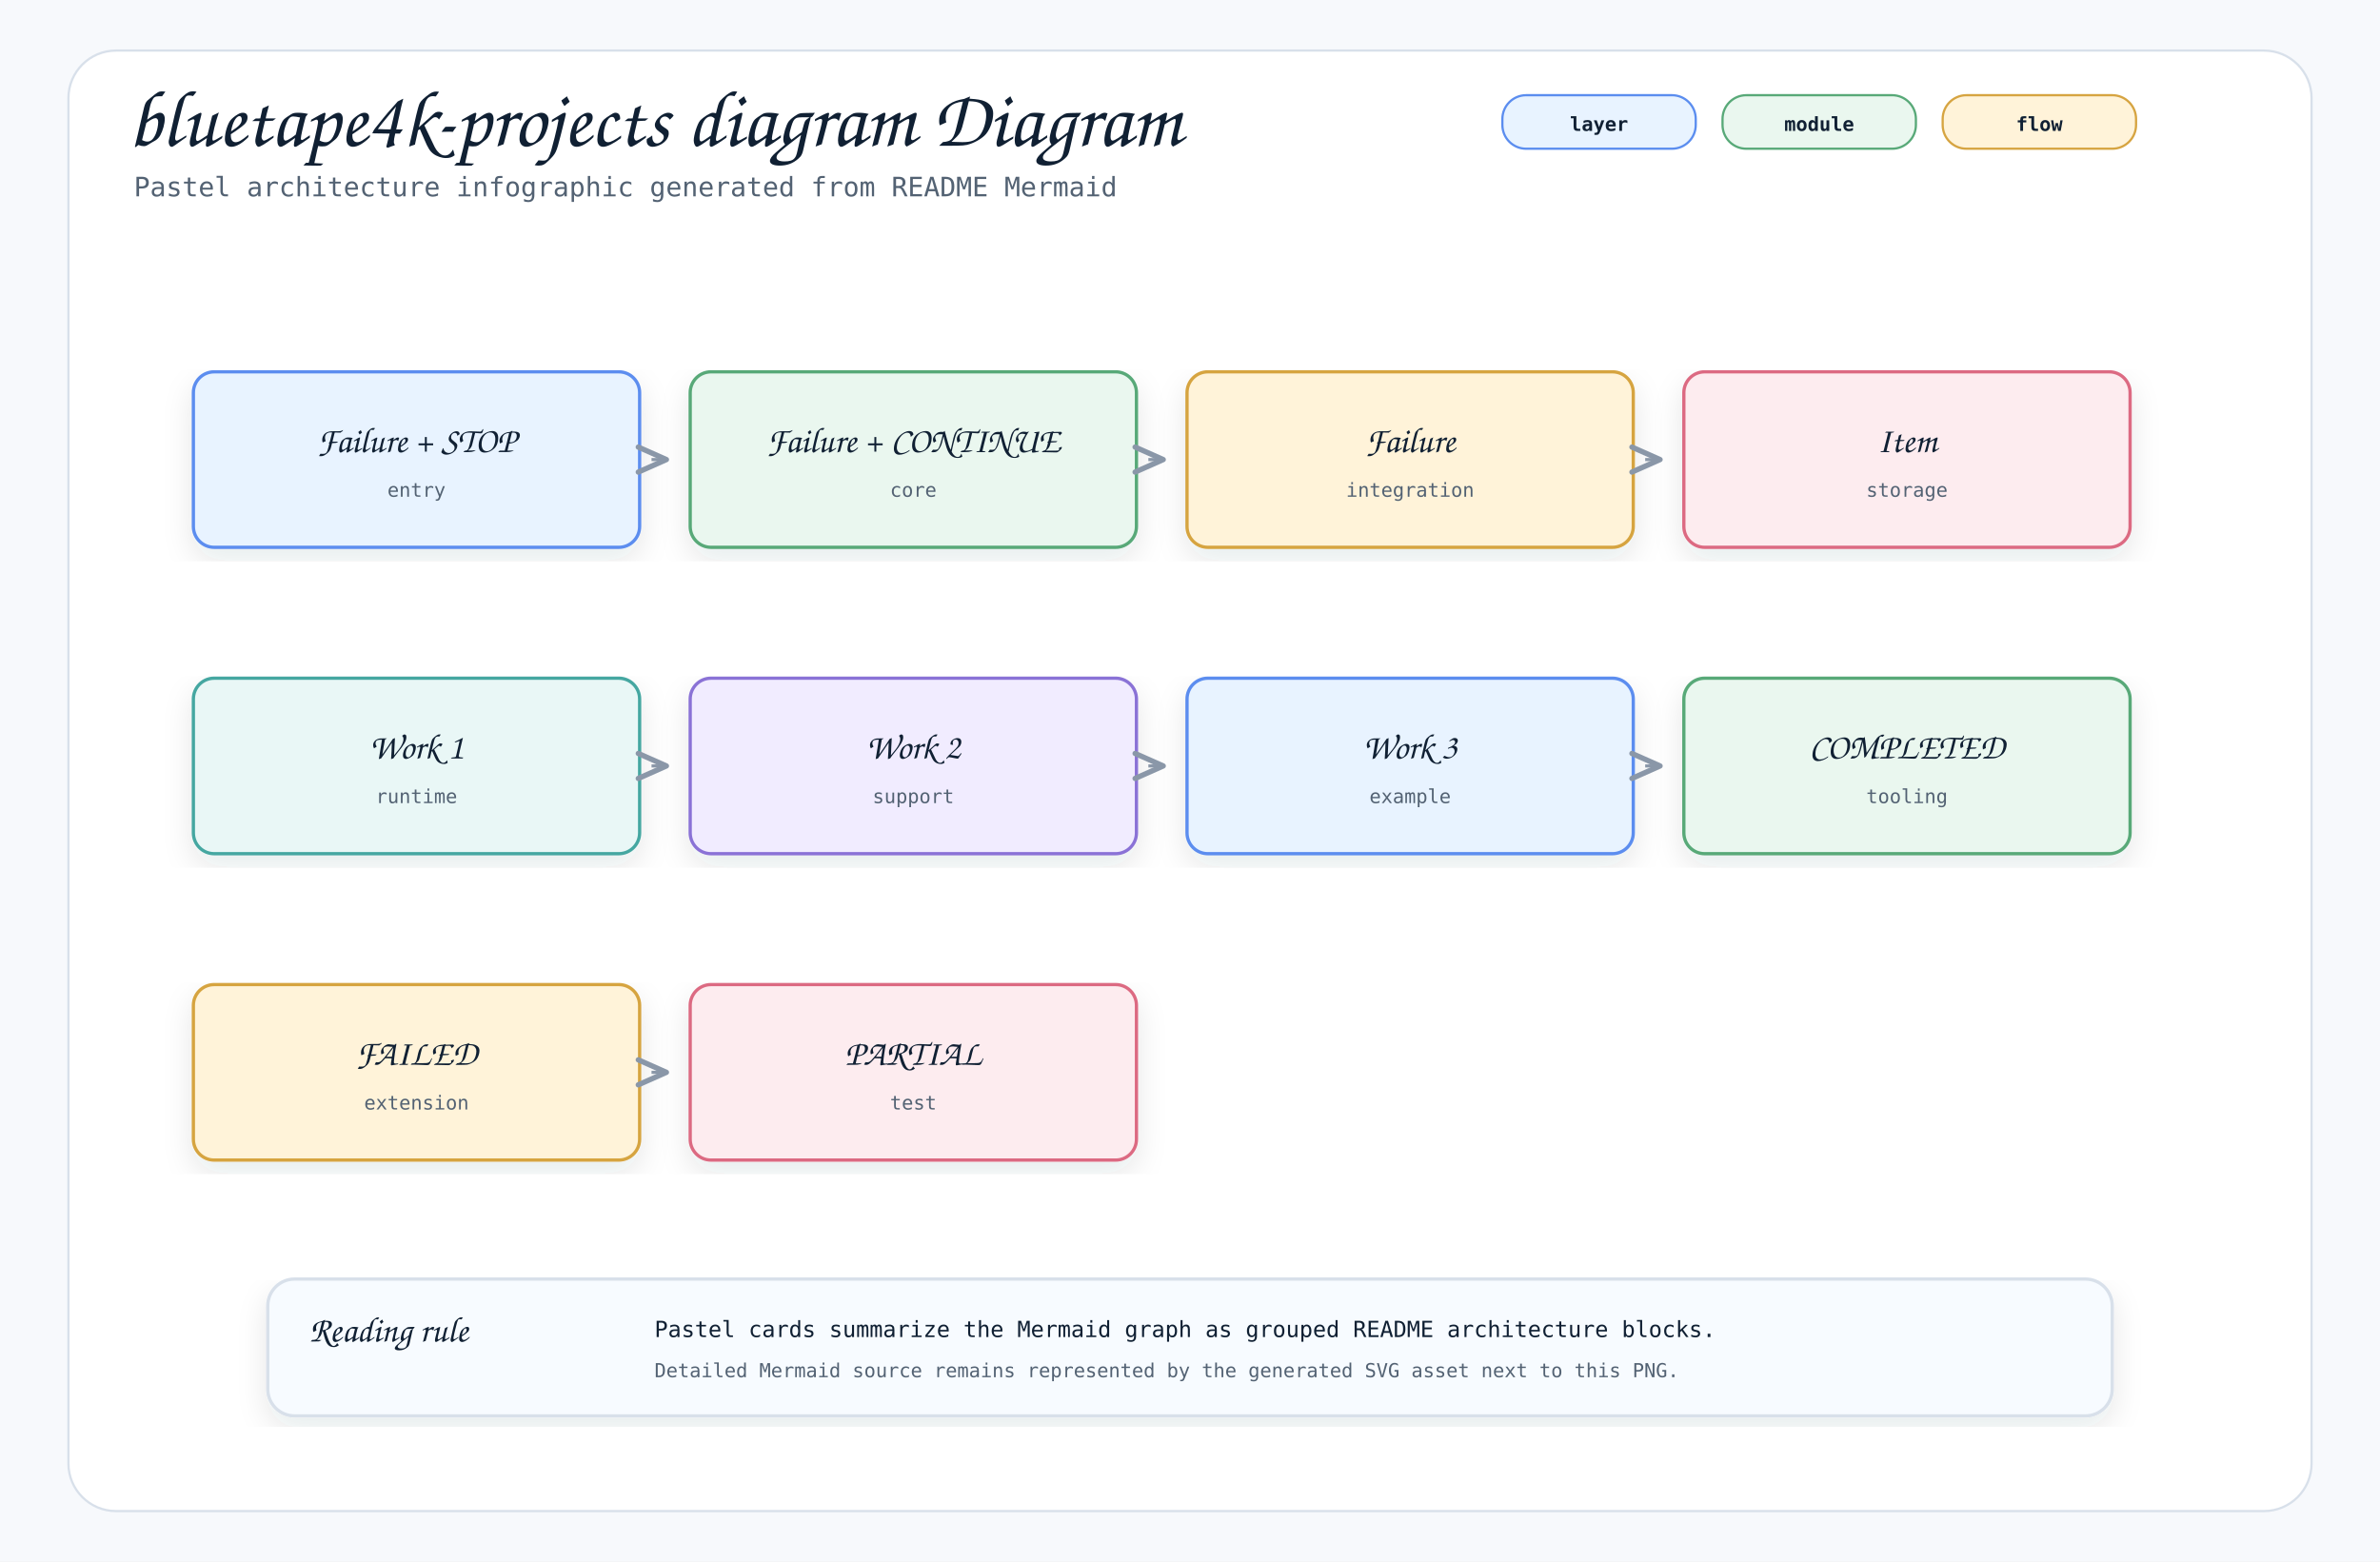
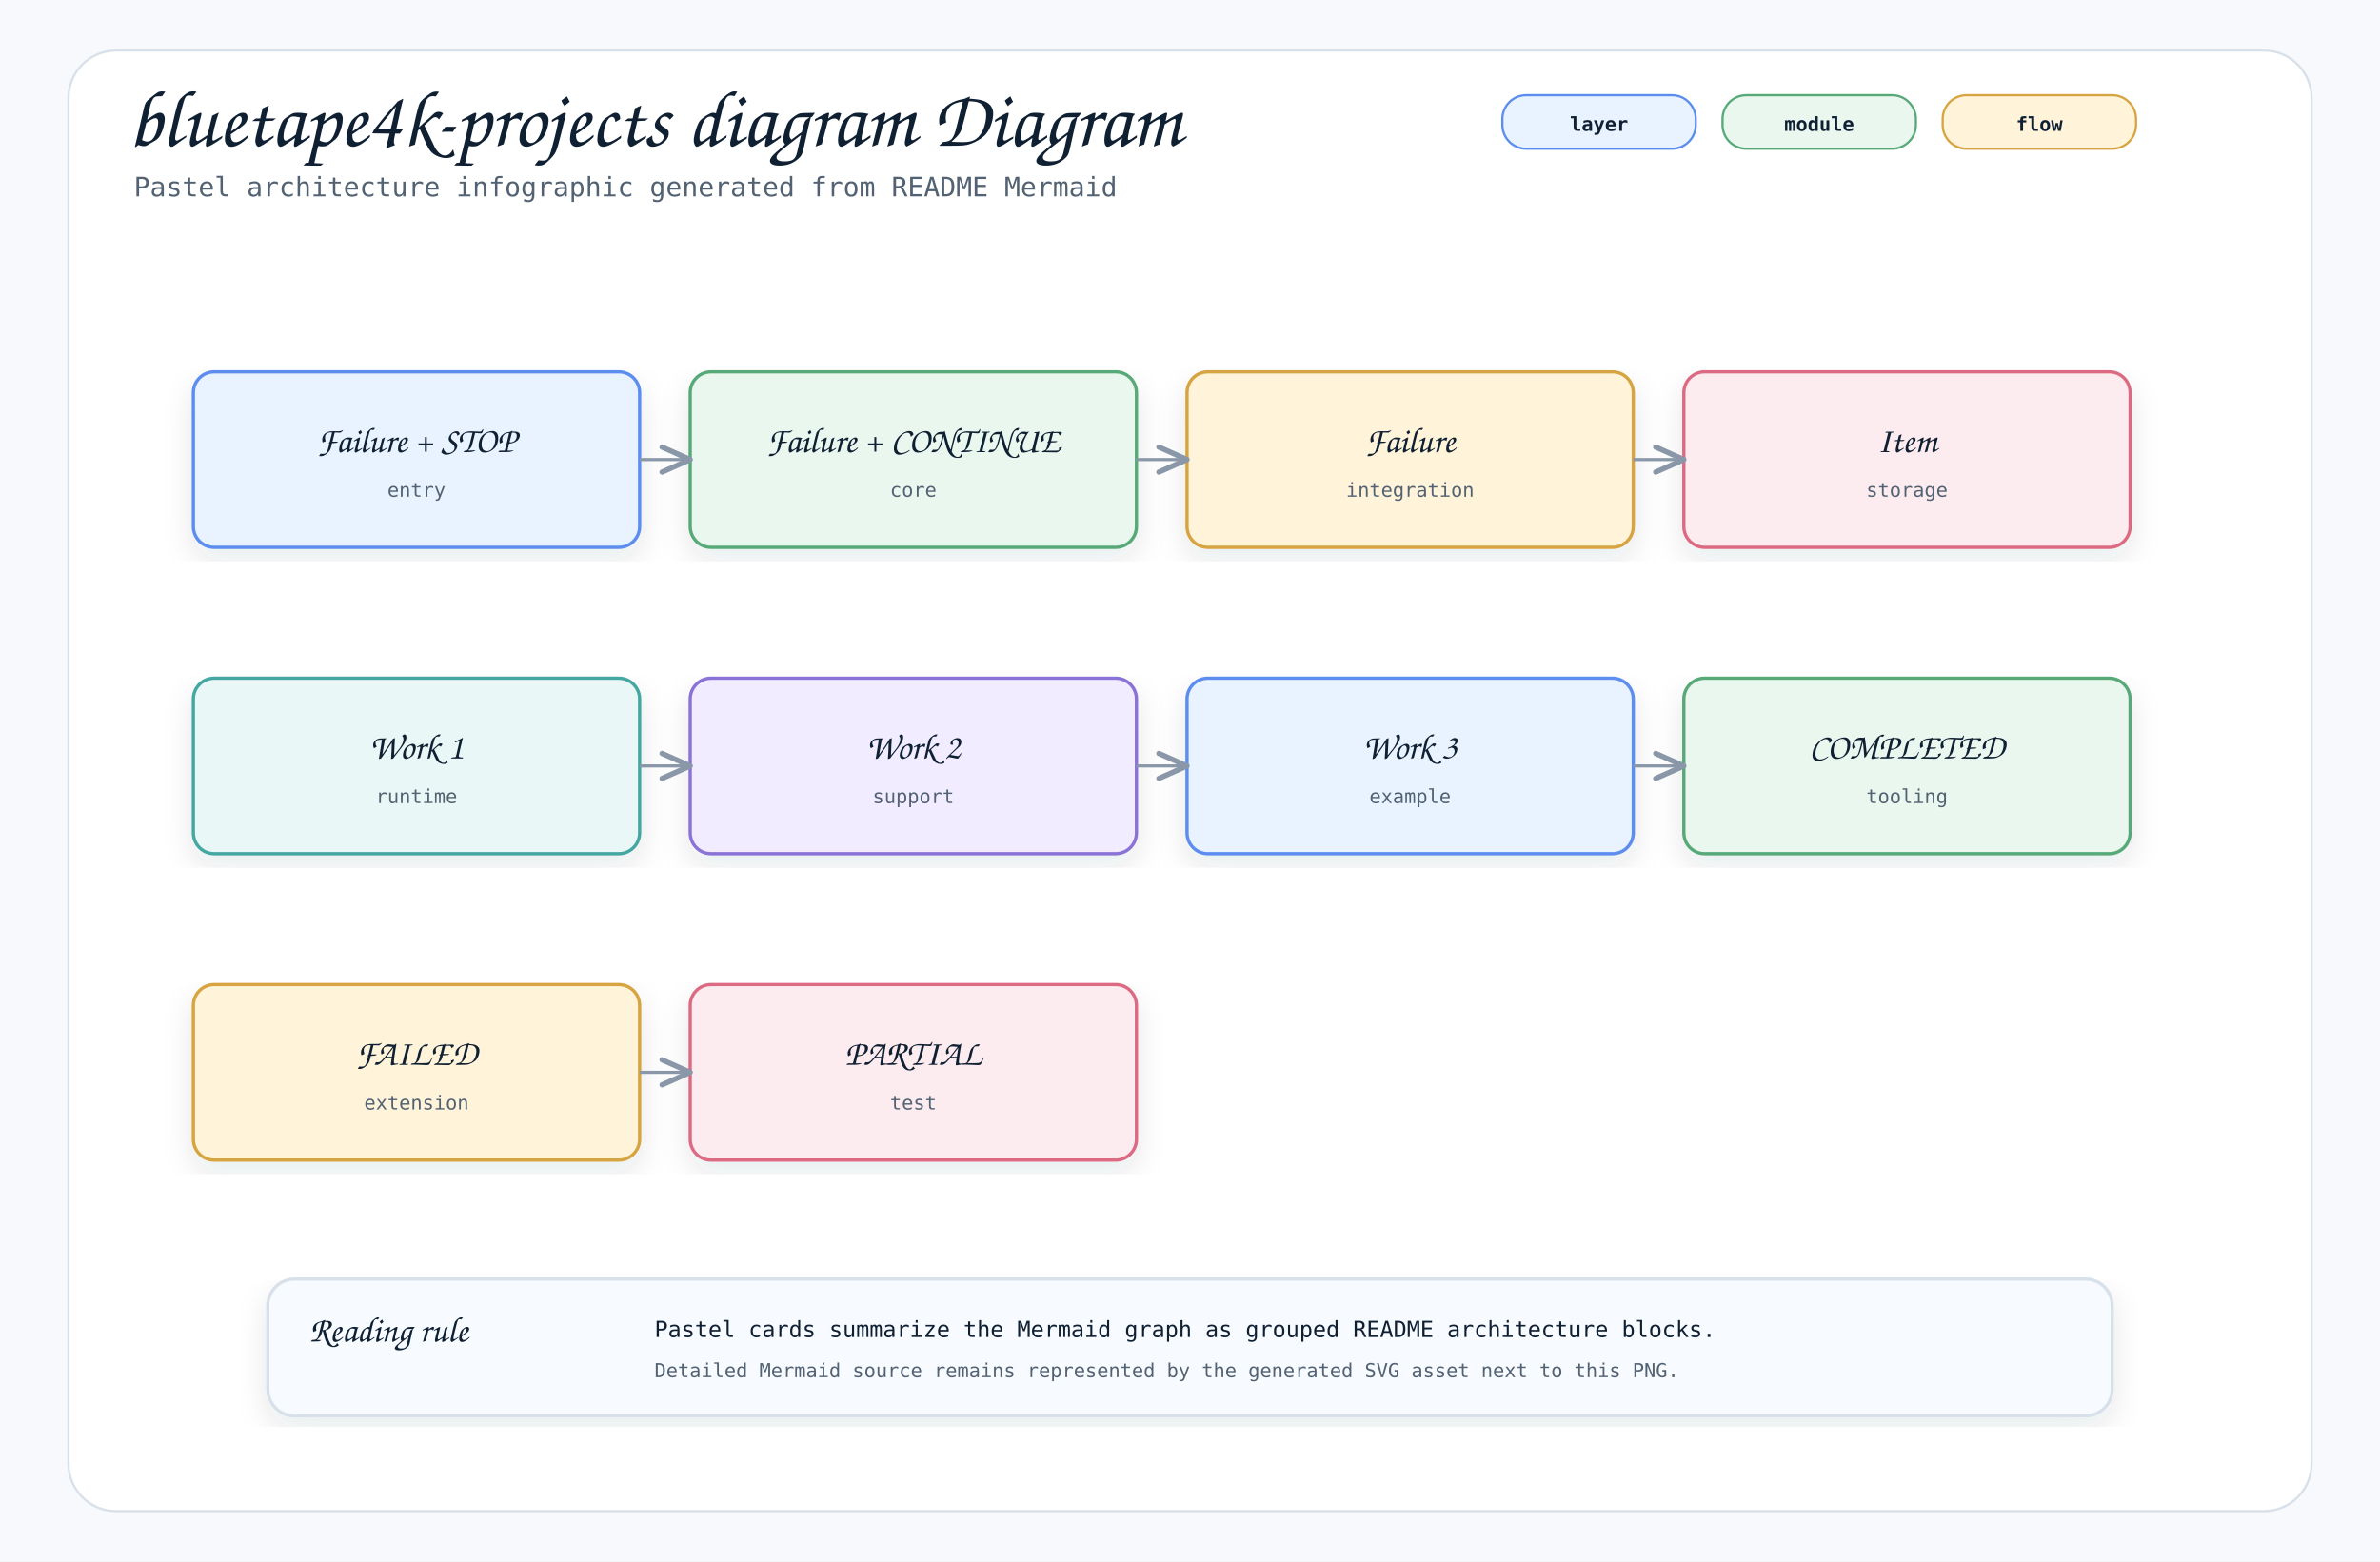
<svg xmlns="http://www.w3.org/2000/svg" width="1600" height="1050" viewBox="0 0 1600 1050" role="img" aria-label="bluetape4k-projects diagram Diagram">
  <defs>
    <filter id="shadow" x="-8%" y="-8%" width="116%" height="116%">
      <feDropShadow dx="0" dy="8" stdDeviation="10" flood-color="#1f2937" flood-opacity="0.10" />
    </filter>
    <marker id="openArrow" markerWidth="12" markerHeight="10" refX="10" refY="5" orient="auto" markerUnits="strokeWidth">
      <path d="M 1 1 L 10 5 L 1 9" fill="none" stroke="#8a97a8" stroke-width="1.7" stroke-linecap="round" stroke-linejoin="round" />
    </marker>
    <marker id="inherit" markerWidth="14" markerHeight="12" refX="12" refY="6" orient="auto" markerUnits="strokeWidth">
      <path d="M 0 1 L 12 6 L 0 11 Z" fill="#ffffff" stroke="#8a97a8" stroke-width="1.7" />
    </marker>
    <style>
    .canvas { fill: #f7f9fc; }
    .frame { fill: #ffffff; stroke: #d8e0ea; stroke-width: 1.5; }
    .title { font-family: "Architects Daughter", "Comic Mono", cursive; font-size: 54px; font-weight: 400; fill: #102033; }
    .subtitle { font-family: "Comic Mono", "SFMono-Regular", Menlo, Consolas, monospace; font-size: 18px; fill: #536273; }
    .label { font-family: "Architects Daughter", "Comic Mono", cursive; font-size: 30px; font-weight: 400; fill: #102033; }
    .smallLabel { font-family: "Architects Daughter", "Comic Mono", cursive; font-size: 24px; font-weight: 400; fill: #102033; }
    .mono { font-family: "Comic Mono", "SFMono-Regular", Menlo, Consolas, monospace; font-size: 15px; fill: #102033; }
    .small { font-family: "Comic Mono", "SFMono-Regular", Menlo, Consolas, monospace; font-size: 13px; fill: #536273; }
    .strong { font-family: "Comic Mono", "SFMono-Regular", Menlo, Consolas, monospace; font-size: 15px; font-weight: 700; fill: #102033; }
    .card { stroke-width: 2.2; filter: url(#shadow); }
    .line { stroke: #8a97a8; stroke-width: 2.1; fill: none; marker-end: url(#openArrow); }
    .softLine { stroke: #8a97a8; stroke-width: 2.1; fill: none; }
    .dashed { stroke: #8a97a8; stroke-width: 2.1; stroke-dasharray: 7 6; fill: none; marker-end: url(#openArrow); }
    .inheritLine { stroke: #8a97a8; stroke-width: 2.2; fill: none; marker-end: url(#inherit); }
    .implLine { stroke: #8a97a8; stroke-width: 2.2; stroke-dasharray: 8 7; fill: none; marker-end: url(#inherit); }
    .compartment { stroke-width: 1.6; fill: none; }
    .chip { stroke-width: 1.5; rx: 16; }
    .chipText { font-family: "Comic Mono", "SFMono-Regular", Menlo, Consolas, monospace; font-size: 13px; font-weight: 700; fill: #102033; }
  </style>
  </defs>
  <rect class="canvas" width="1600" height="1050" />
  <rect class="frame" x="46" y="34" width="1508" height="982" rx="32" />
  <text class="title" x="86" y="98">bluetape4k-projects diagram Diagram</text>
  <text class="subtitle" x="90" y="132">Pastel architecture infographic generated from README Mermaid</text>
  <rect class="chip" x="1010" y="64" width="130" height="36" fill="#e8f3ff" stroke="#5b8def" />
  <text class="chipText" x="1075" y="88" text-anchor="middle">layer</text>
  <rect class="chip" x="1158" y="64" width="130" height="36" fill="#eaf7ef" stroke="#58a978" />
  <text class="chipText" x="1223" y="88" text-anchor="middle">module</text>
  <rect class="chip" x="1306" y="64" width="130" height="36" fill="#fff3d9" stroke="#d6a441" />
  <text class="chipText" x="1371" y="88" text-anchor="middle">flow</text>
  <g transform="translate(130,250)">
    <rect class="card" x="0" y="0" width="300" height="118" rx="14" fill="#e8f3ff" stroke="#5b8def" />
    <text class="smallLabel" x="150" y="54" text-anchor="middle">Failure + STOP</text>
    <text class="small" x="150" y="84" text-anchor="middle">entry</text>
  </g>
  <g transform="translate(464,250)">
    <rect class="card" x="0" y="0" width="300" height="118" rx="14" fill="#eaf7ef" stroke="#58a978" />
    <text class="smallLabel" x="150" y="54" text-anchor="middle">Failure + CONTINUE</text>
    <text class="small" x="150" y="84" text-anchor="middle">core</text>
  </g>
-   <path class="line" d="M438 309 L448 309" />
+   <path class="line" d="M430 309 L464 309" />
  <g transform="translate(798,250)">
    <rect class="card" x="0" y="0" width="300" height="118" rx="14" fill="#fff3d9" stroke="#d6a441" />
    <text class="smallLabel" x="150" y="54" text-anchor="middle">Failure</text>
    <text class="small" x="150" y="84" text-anchor="middle">integration</text>
  </g>
-   <path class="line" d="M772 309 L782 309" />
+   <path class="line" d="M764 309 L798 309" />
  <g transform="translate(1132,250)">
    <rect class="card" x="0" y="0" width="300" height="118" rx="14" fill="#fdecef" stroke="#dc6b82" />
    <text class="smallLabel" x="150" y="54" text-anchor="middle">Item</text>
    <text class="small" x="150" y="84" text-anchor="middle">storage</text>
  </g>
-   <path class="line" d="M1106 309 L1116 309" />
+   <path class="line" d="M1098 309 L1132 309" />
  <g transform="translate(130,456)">
    <rect class="card" x="0" y="0" width="300" height="118" rx="14" fill="#e9f7f6" stroke="#45a7a1" />
    <text class="smallLabel" x="150" y="54" text-anchor="middle">Work 1</text>
    <text class="small" x="150" y="84" text-anchor="middle">runtime</text>
  </g>
  <g transform="translate(464,456)">
    <rect class="card" x="0" y="0" width="300" height="118" rx="14" fill="#f1ecff" stroke="#8a72d6" />
    <text class="smallLabel" x="150" y="54" text-anchor="middle">Work 2</text>
    <text class="small" x="150" y="84" text-anchor="middle">support</text>
  </g>
-   <path class="line" d="M438 515 L448 515" />
+   <path class="line" d="M430 515 L464 515" />
  <g transform="translate(798,456)">
    <rect class="card" x="0" y="0" width="300" height="118" rx="14" fill="#e8f3ff" stroke="#5b8def" />
    <text class="smallLabel" x="150" y="54" text-anchor="middle">Work 3</text>
    <text class="small" x="150" y="84" text-anchor="middle">example</text>
  </g>
-   <path class="line" d="M772 515 L782 515" />
+   <path class="line" d="M764 515 L798 515" />
  <g transform="translate(1132,456)">
    <rect class="card" x="0" y="0" width="300" height="118" rx="14" fill="#eaf7ef" stroke="#58a978" />
    <text class="smallLabel" x="150" y="54" text-anchor="middle">COMPLETED</text>
    <text class="small" x="150" y="84" text-anchor="middle">tooling</text>
  </g>
-   <path class="line" d="M1106 515 L1116 515" />
+   <path class="line" d="M1098 515 L1132 515" />
  <g transform="translate(130,662)">
    <rect class="card" x="0" y="0" width="300" height="118" rx="14" fill="#fff3d9" stroke="#d6a441" />
    <text class="smallLabel" x="150" y="54" text-anchor="middle">FAILED</text>
    <text class="small" x="150" y="84" text-anchor="middle">extension</text>
  </g>
  <g transform="translate(464,662)">
    <rect class="card" x="0" y="0" width="300" height="118" rx="14" fill="#fdecef" stroke="#dc6b82" />
    <text class="smallLabel" x="150" y="54" text-anchor="middle">PARTIAL</text>
    <text class="small" x="150" y="84" text-anchor="middle">test</text>
  </g>
-   <path class="line" d="M438 721 L448 721" />
+   <path class="line" d="M430 721 L464 721" />
  <g transform="translate(180,860)">
    <rect class="card" x="0" y="0" width="1240" height="92" rx="18" fill="#f7fbff" stroke="#d8e0ea" />
    <text class="smallLabel" x="28" y="42">Reading rule</text>
    <text class="mono" x="260" y="39">Pastel cards summarize the Mermaid graph as grouped README architecture blocks.</text>
    <text class="small" x="260" y="66">Detailed Mermaid source remains represented by the generated SVG asset next to this PNG.</text>
  </g>
</svg>
